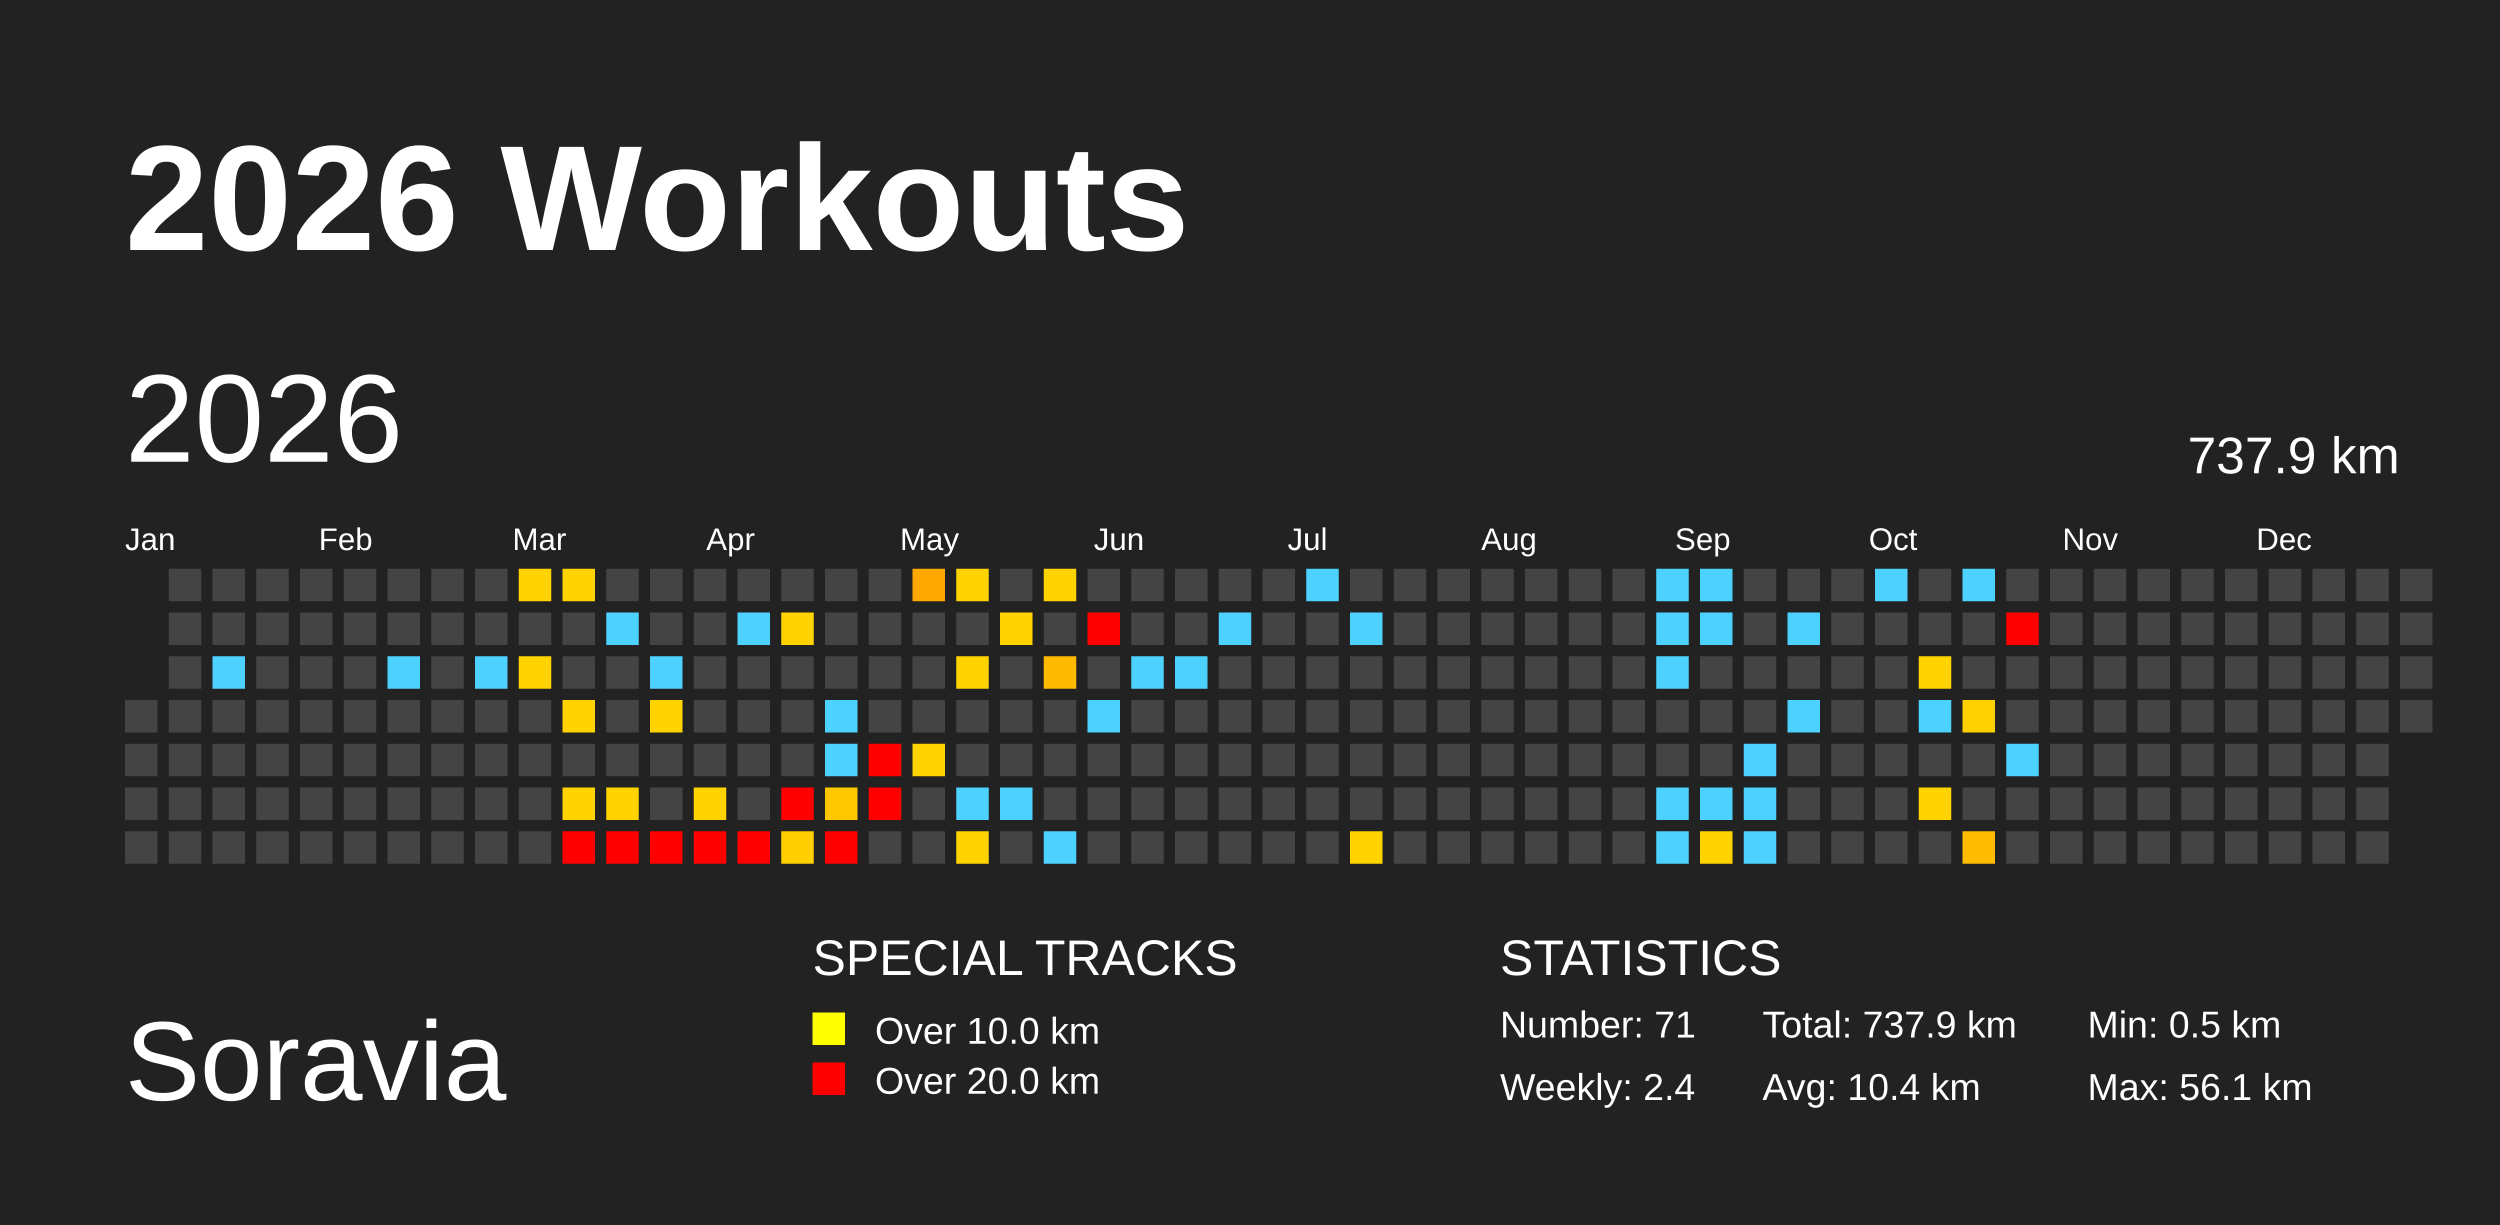
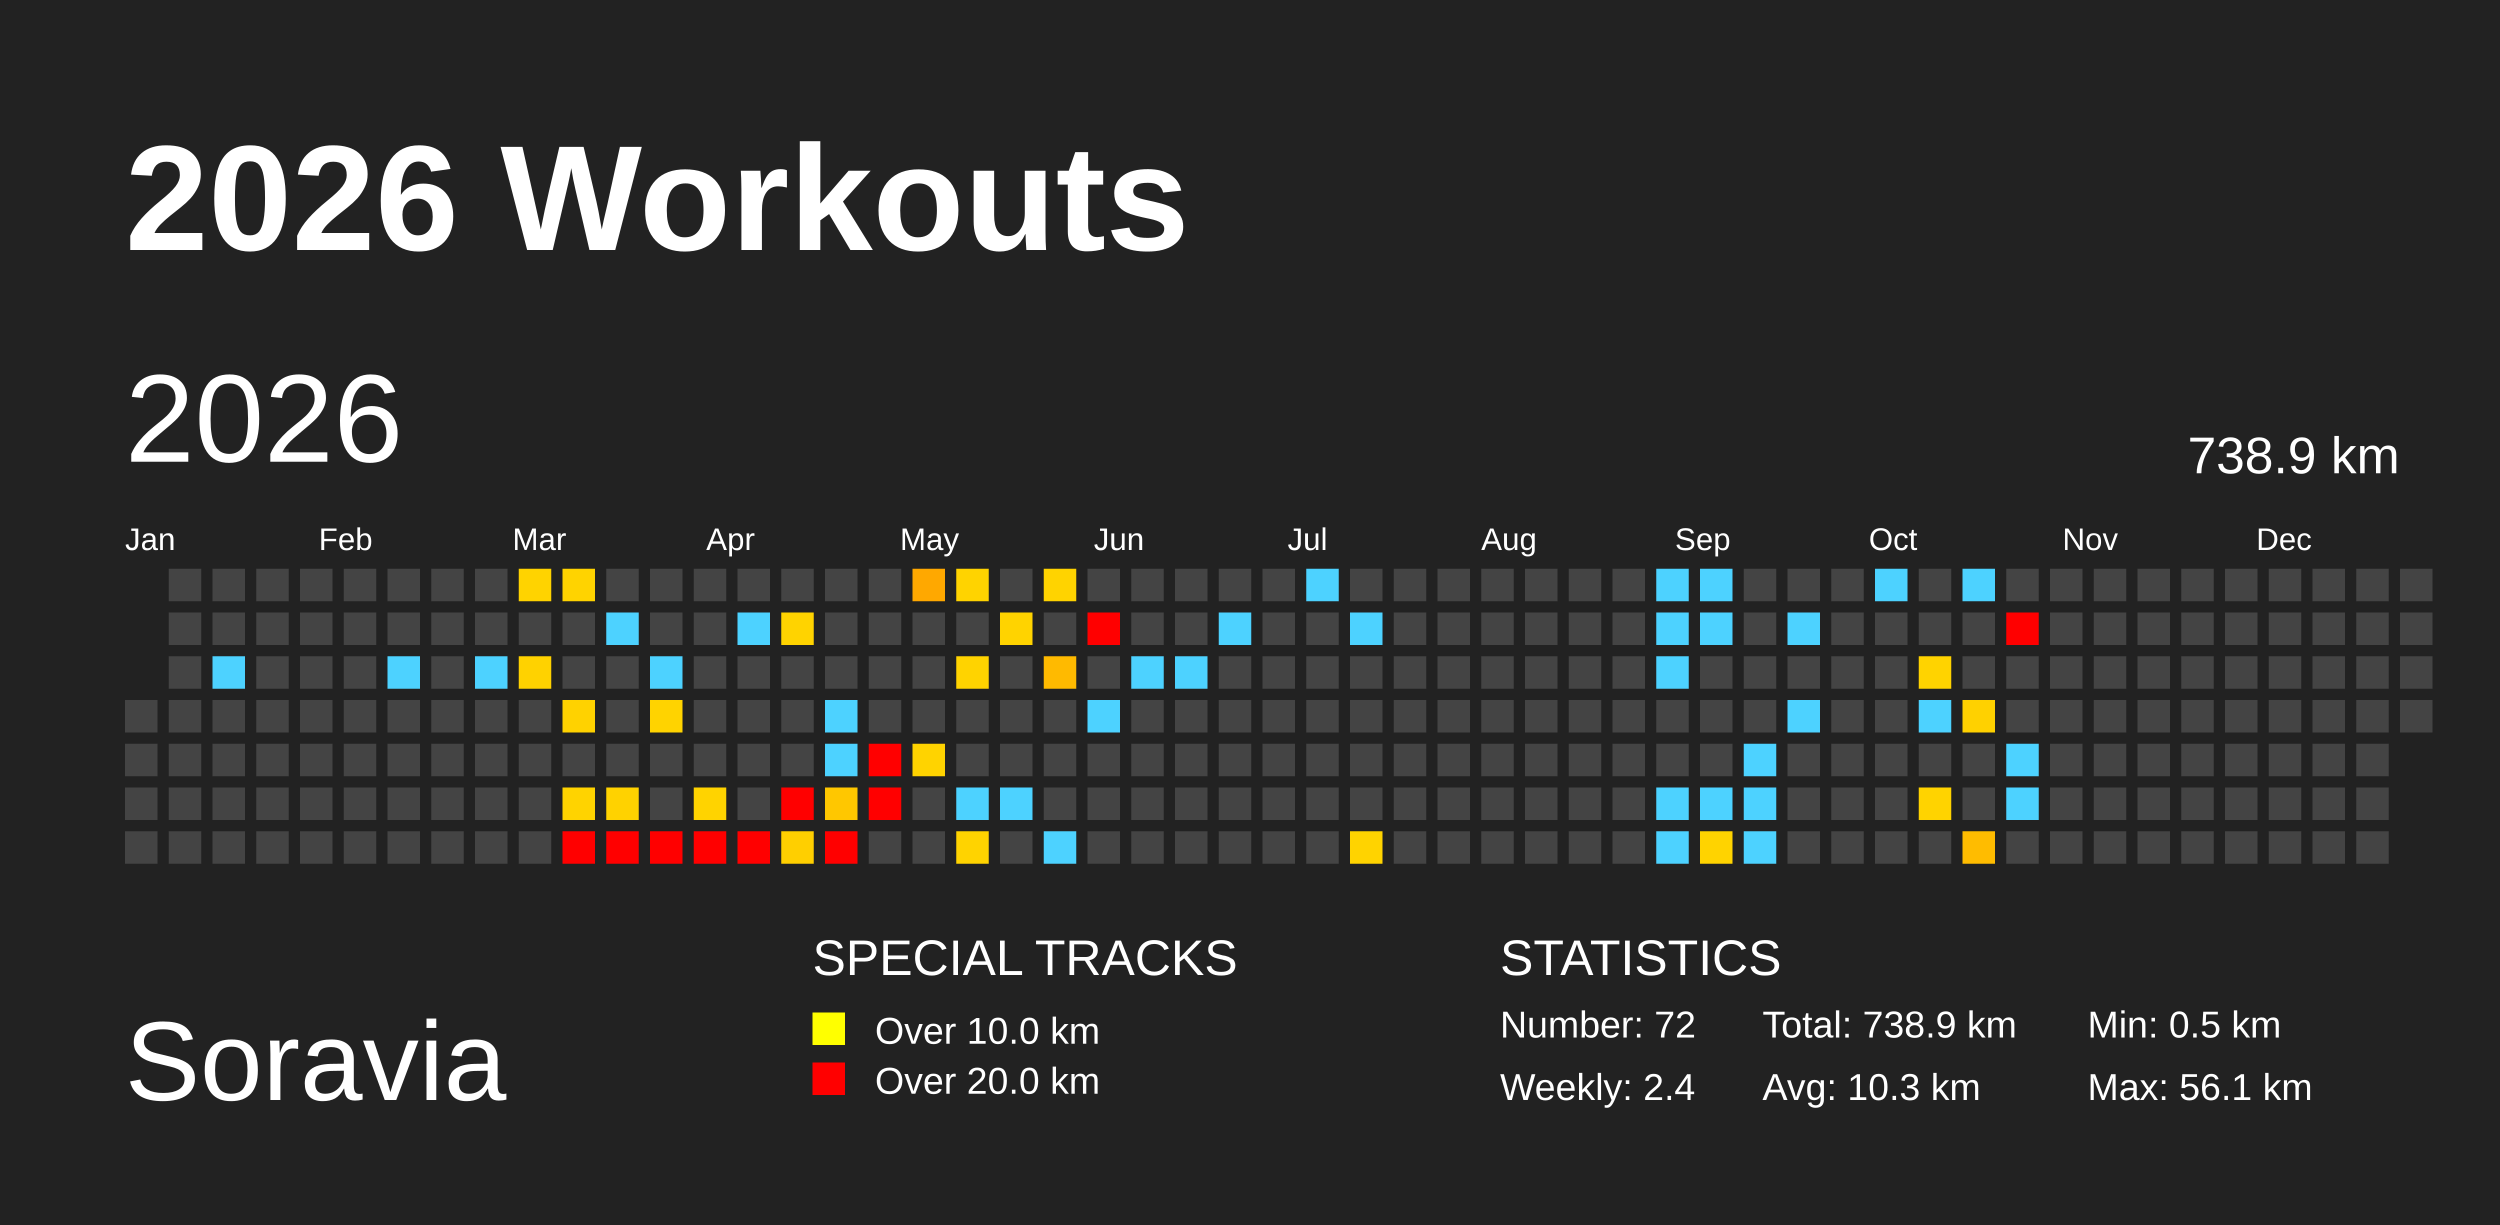
<svg xmlns="http://www.w3.org/2000/svg" baseProfile="full" height="98mm" version="1.1" viewBox="0,0,200,98" width="200mm">
  <defs />
  <rect fill="#222222" height="98" width="200" x="0" y="0" />
  <text fill="#FFFFFF" style="font-size:12px; font-family:Arial; font-weight:bold;" x="10" y="20">2026 Workouts</text>
  <text fill="#FFFFFF" style="font-size:9px; font-family:Arial" x="10" y="88">Soravia</text>
  <text fill="#FFFFFF" style="font-size:4px; font-family:Arial" x="65" y="78">SPECIAL TRACKS</text>
  <rect fill="yellow" height="2.6" width="2.6" x="65" y="81" />
  <text fill="#FFFFFF" style="font-size:3px; font-family:Arial" x="70" y="83.5">Over 10.0 km</text>
  <rect fill="red" height="2.6" width="2.6" x="65" y="85" />
  <text fill="#FFFFFF" style="font-size:3px; font-family:Arial" x="70" y="87.5">Over 20.0 km</text>
  <text fill="#FFFFFF" style="font-size:4px; font-family:Arial" x="120" y="78">STATISTICS</text>
-   <text fill="#FFFFFF" style="font-size:3px; font-family:Arial" x="120" y="83">Number: 71</text>
+   <text fill="#FFFFFF" style="font-size:3px; font-family:Arial" x="120" y="83">Number: 72</text>
  <text fill="#FFFFFF" style="font-size:3px; font-family:Arial" x="120" y="88">Weekly: 2.4</text>
-   <text fill="#FFFFFF" style="font-size:3px; font-family:Arial" x="141" y="83">Total: 737.9 km</text>
-   <text fill="#FFFFFF" style="font-size:3px; font-family:Arial" x="141" y="88">Avg: 10.4 km</text>
+   <text fill="#FFFFFF" style="font-size:3px; font-family:Arial" x="141" y="83">Total: 738.9 km</text>
+   <text fill="#FFFFFF" style="font-size:3px; font-family:Arial" x="141" y="88">Avg: 10.3 km</text>
  <text fill="#FFFFFF" style="font-size:3px; font-family:Arial" x="167" y="83">Min: 0.5 km</text>
  <text fill="#FFFFFF" style="font-size:3px; font-family:Arial" x="167" y="88">Max: 56.1 km</text>
  <text dominant-baseline="hanging" fill="#FFFFFF" style="font-size:10.0px; font-family:Arial;" x="10" y="30">2026</text>
-   <text dominant-baseline="hanging" fill="#FFFFFF" style="font-size:4.125px; font-family:Arial;" x="175" y="35">737.9 km</text>
+   <text dominant-baseline="hanging" fill="#FFFFFF" style="font-size:4.125px; font-family:Arial;" x="175" y="35">738.9 km</text>
  <text fill="#FFFFFF" style="font-size:2.5px; font-family:Arial" x="10.0" y="44">Jan</text>
  <text fill="#FFFFFF" style="font-size:2.5px; font-family:Arial" x="25.5" y="44">Feb</text>
  <text fill="#FFFFFF" style="font-size:2.5px; font-family:Arial" x="41.0" y="44">Mar</text>
  <text fill="#FFFFFF" style="font-size:2.5px; font-family:Arial" x="56.5" y="44">Apr</text>
  <text fill="#FFFFFF" style="font-size:2.5px; font-family:Arial" x="72.0" y="44">May</text>
  <text fill="#FFFFFF" style="font-size:2.5px; font-family:Arial" x="87.5" y="44">Jun</text>
  <text fill="#FFFFFF" style="font-size:2.5px; font-family:Arial" x="103.0" y="44">Jul</text>
  <text fill="#FFFFFF" style="font-size:2.5px; font-family:Arial" x="118.5" y="44">Aug</text>
  <text fill="#FFFFFF" style="font-size:2.5px; font-family:Arial" x="134.0" y="44">Sep</text>
  <text fill="#FFFFFF" style="font-size:2.5px; font-family:Arial" x="149.5" y="44">Oct</text>
  <text fill="#FFFFFF" style="font-size:2.5px; font-family:Arial" x="165.0" y="44">Nov</text>
  <text fill="#FFFFFF" style="font-size:2.5px; font-family:Arial" x="180.5" y="44">Dec</text>
  <rect fill="#444444" height="2.6" width="2.6" x="10.0" y="56.0" />
  <rect fill="#444444" height="2.6" width="2.6" x="10.0" y="59.5" />
  <rect fill="#444444" height="2.6" width="2.6" x="10.0" y="63.0" />
  <rect fill="#444444" height="2.6" width="2.6" x="10.0" y="66.5" />
  <rect fill="#444444" height="2.6" width="2.6" x="13.5" y="45.5" />
  <rect fill="#444444" height="2.6" width="2.6" x="13.5" y="49.0" />
  <rect fill="#444444" height="2.6" width="2.6" x="13.5" y="52.5" />
  <rect fill="#444444" height="2.6" width="2.6" x="13.5" y="56.0" />
  <rect fill="#444444" height="2.6" width="2.6" x="13.5" y="59.5" />
  <rect fill="#444444" height="2.6" width="2.6" x="13.5" y="63.0" />
  <rect fill="#444444" height="2.6" width="2.6" x="13.5" y="66.5" />
  <rect fill="#444444" height="2.6" width="2.6" x="17.0" y="45.5" />
  <rect fill="#444444" height="2.6" width="2.6" x="17.0" y="49.0" />
  <rect fill="#4dd2ff" height="2.6" width="2.6" x="17.0" y="52.5" />
  <rect fill="#444444" height="2.6" width="2.6" x="17.0" y="56.0" />
  <rect fill="#444444" height="2.6" width="2.6" x="17.0" y="59.5" />
  <rect fill="#444444" height="2.6" width="2.6" x="17.0" y="63.0" />
  <rect fill="#444444" height="2.6" width="2.6" x="17.0" y="66.5" />
  <rect fill="#444444" height="2.6" width="2.6" x="20.5" y="45.5" />
  <rect fill="#444444" height="2.6" width="2.6" x="20.5" y="49.0" />
  <rect fill="#444444" height="2.6" width="2.6" x="20.5" y="52.5" />
  <rect fill="#444444" height="2.6" width="2.6" x="20.5" y="56.0" />
  <rect fill="#444444" height="2.6" width="2.6" x="20.5" y="59.5" />
  <rect fill="#444444" height="2.6" width="2.6" x="20.5" y="63.0" />
  <rect fill="#444444" height="2.6" width="2.6" x="20.5" y="66.5" />
  <rect fill="#444444" height="2.6" width="2.6" x="24.0" y="45.5" />
  <rect fill="#444444" height="2.6" width="2.6" x="24.0" y="49.0" />
  <rect fill="#444444" height="2.6" width="2.6" x="24.0" y="52.5" />
  <rect fill="#444444" height="2.6" width="2.6" x="24.0" y="56.0" />
  <rect fill="#444444" height="2.6" width="2.6" x="24.0" y="59.5" />
  <rect fill="#444444" height="2.6" width="2.6" x="24.0" y="63.0" />
  <rect fill="#444444" height="2.6" width="2.6" x="24.0" y="66.5" />
  <rect fill="#444444" height="2.6" width="2.6" x="27.5" y="45.5" />
  <rect fill="#444444" height="2.6" width="2.6" x="27.5" y="49.0" />
  <rect fill="#444444" height="2.6" width="2.6" x="27.5" y="52.5" />
  <rect fill="#444444" height="2.6" width="2.6" x="27.5" y="56.0" />
  <rect fill="#444444" height="2.6" width="2.6" x="27.5" y="59.5" />
  <rect fill="#444444" height="2.6" width="2.6" x="27.5" y="63.0" />
  <rect fill="#444444" height="2.6" width="2.6" x="27.5" y="66.5" />
  <rect fill="#444444" height="2.6" width="2.6" x="31.0" y="45.5" />
  <rect fill="#444444" height="2.6" width="2.6" x="31.0" y="49.0" />
  <rect fill="#4dd2ff" height="2.6" width="2.6" x="31.0" y="52.5" />
  <rect fill="#444444" height="2.6" width="2.6" x="31.0" y="56.0" />
  <rect fill="#444444" height="2.6" width="2.6" x="31.0" y="59.5" />
  <rect fill="#444444" height="2.6" width="2.6" x="31.0" y="63.0" />
  <rect fill="#444444" height="2.6" width="2.6" x="31.0" y="66.5" />
  <rect fill="#444444" height="2.6" width="2.6" x="34.5" y="45.5" />
  <rect fill="#444444" height="2.6" width="2.6" x="34.5" y="49.0" />
  <rect fill="#444444" height="2.6" width="2.6" x="34.5" y="52.5" />
  <rect fill="#444444" height="2.6" width="2.6" x="34.5" y="56.0" />
  <rect fill="#444444" height="2.6" width="2.6" x="34.5" y="59.5" />
  <rect fill="#444444" height="2.6" width="2.6" x="34.5" y="63.0" />
  <rect fill="#444444" height="2.6" width="2.6" x="34.5" y="66.5" />
  <rect fill="#444444" height="2.6" width="2.6" x="38.0" y="45.5" />
  <rect fill="#444444" height="2.6" width="2.6" x="38.0" y="49.0" />
  <rect fill="#4dd2ff" height="2.6" width="2.6" x="38.0" y="52.5" />
  <rect fill="#444444" height="2.6" width="2.6" x="38.0" y="56.0" />
  <rect fill="#444444" height="2.6" width="2.6" x="38.0" y="59.5" />
  <rect fill="#444444" height="2.6" width="2.6" x="38.0" y="63.0" />
  <rect fill="#444444" height="2.6" width="2.6" x="38.0" y="66.5" />
  <rect fill="#ffd300" height="2.6" width="2.6" x="41.5" y="45.5" />
  <rect fill="#444444" height="2.6" width="2.6" x="41.5" y="49.0" />
  <rect fill="#ffd200" height="2.6" width="2.6" x="41.5" y="52.5" />
  <rect fill="#444444" height="2.6" width="2.6" x="41.5" y="56.0" />
  <rect fill="#444444" height="2.6" width="2.6" x="41.5" y="59.5" />
  <rect fill="#444444" height="2.6" width="2.6" x="41.5" y="63.0" />
  <rect fill="#444444" height="2.6" width="2.6" x="41.5" y="66.5" />
  <rect fill="#ffd300" height="2.6" width="2.6" x="45.0" y="45.5" />
  <rect fill="#444444" height="2.6" width="2.6" x="45.0" y="49.0" />
  <rect fill="#444444" height="2.6" width="2.6" x="45.0" y="52.5" />
  <rect fill="#ffd200" height="2.6" width="2.6" x="45.0" y="56.0" />
  <rect fill="#444444" height="2.6" width="2.6" x="45.0" y="59.5" />
  <rect fill="#ffd300" height="2.6" width="2.6" x="45.0" y="63.0" />
  <rect fill="red" height="2.6" width="2.6" x="45.0" y="66.5" />
  <rect fill="#444444" height="2.6" width="2.6" x="48.5" y="45.5" />
  <rect fill="#4dd2ff" height="2.6" width="2.6" x="48.5" y="49.0" />
  <rect fill="#444444" height="2.6" width="2.6" x="48.5" y="52.5" />
  <rect fill="#444444" height="2.6" width="2.6" x="48.5" y="56.0" />
  <rect fill="#444444" height="2.6" width="2.6" x="48.5" y="59.5" />
  <rect fill="#ffd200" height="2.6" width="2.6" x="48.5" y="63.0" />
  <rect fill="red" height="2.6" width="2.6" x="48.5" y="66.5" />
  <rect fill="#444444" height="2.6" width="2.6" x="52.0" y="45.5" />
  <rect fill="#444444" height="2.6" width="2.6" x="52.0" y="49.0" />
  <rect fill="#4dd2ff" height="2.6" width="2.6" x="52.0" y="52.5" />
  <rect fill="#ffd300" height="2.6" width="2.6" x="52.0" y="56.0" />
  <rect fill="#444444" height="2.6" width="2.6" x="52.0" y="59.5" />
  <rect fill="#444444" height="2.6" width="2.6" x="52.0" y="63.0" />
  <rect fill="red" height="2.6" width="2.6" x="52.0" y="66.5" />
  <rect fill="#444444" height="2.6" width="2.6" x="55.5" y="45.5" />
  <rect fill="#444444" height="2.6" width="2.6" x="55.5" y="49.0" />
  <rect fill="#444444" height="2.6" width="2.6" x="55.5" y="52.5" />
  <rect fill="#444444" height="2.6" width="2.6" x="55.5" y="56.0" />
  <rect fill="#444444" height="2.6" width="2.6" x="55.5" y="59.5" />
  <rect fill="#ffd300" height="2.6" width="2.6" x="55.5" y="63.0" />
  <rect fill="red" height="2.6" width="2.6" x="55.5" y="66.5" />
  <rect fill="#444444" height="2.6" width="2.6" x="59.0" y="45.5" />
  <rect fill="#4dd2ff" height="2.6" width="2.6" x="59.0" y="49.0" />
  <rect fill="#444444" height="2.6" width="2.6" x="59.0" y="52.5" />
  <rect fill="#444444" height="2.6" width="2.6" x="59.0" y="56.0" />
  <rect fill="#444444" height="2.6" width="2.6" x="59.0" y="59.5" />
  <rect fill="#444444" height="2.6" width="2.6" x="59.0" y="63.0" />
  <rect fill="red" height="2.6" width="2.6" x="59.0" y="66.5" />
  <rect fill="#444444" height="2.6" width="2.6" x="62.5" y="45.5" />
  <rect fill="#ffd300" height="2.6" width="2.6" x="62.5" y="49.0" />
  <rect fill="#444444" height="2.6" width="2.6" x="62.5" y="52.5" />
  <rect fill="#444444" height="2.6" width="2.6" x="62.5" y="56.0" />
  <rect fill="#444444" height="2.6" width="2.6" x="62.5" y="59.5" />
  <rect fill="red" height="2.6" width="2.6" x="62.5" y="63.0" />
  <rect fill="#ffcf00" height="2.6" width="2.6" x="62.5" y="66.5" />
  <rect fill="#444444" height="2.6" width="2.6" x="66.0" y="45.5" />
  <rect fill="#444444" height="2.6" width="2.6" x="66.0" y="49.0" />
  <rect fill="#444444" height="2.6" width="2.6" x="66.0" y="52.5" />
  <rect fill="#4dd2ff" height="2.6" width="2.6" x="66.0" y="56.0" />
  <rect fill="#4dd2ff" height="2.6" width="2.6" x="66.0" y="59.5" />
  <rect fill="#ffc700" height="2.6" width="2.6" x="66.0" y="63.0" />
  <rect fill="red" height="2.6" width="2.6" x="66.0" y="66.5" />
  <rect fill="#444444" height="2.6" width="2.6" x="69.5" y="45.5" />
  <rect fill="#444444" height="2.6" width="2.6" x="69.5" y="49.0" />
  <rect fill="#444444" height="2.6" width="2.6" x="69.5" y="52.5" />
  <rect fill="#444444" height="2.6" width="2.6" x="69.5" y="56.0" />
  <rect fill="red" height="2.6" width="2.6" x="69.5" y="59.5" />
  <rect fill="red" height="2.6" width="2.6" x="69.5" y="63.0" />
  <rect fill="#444444" height="2.6" width="2.6" x="69.5" y="66.5" />
  <rect fill="#ffa800" height="2.6" width="2.6" x="73.0" y="45.5" />
  <rect fill="#444444" height="2.6" width="2.6" x="73.0" y="49.0" />
  <rect fill="#444444" height="2.6" width="2.6" x="73.0" y="52.5" />
  <rect fill="#444444" height="2.6" width="2.6" x="73.0" y="56.0" />
  <rect fill="#ffd300" height="2.6" width="2.6" x="73.0" y="59.5" />
  <rect fill="#444444" height="2.6" width="2.6" x="73.0" y="63.0" />
  <rect fill="#444444" height="2.6" width="2.6" x="73.0" y="66.5" />
  <rect fill="#ffd300" height="2.6" width="2.6" x="76.5" y="45.5" />
  <rect fill="#444444" height="2.6" width="2.6" x="76.5" y="49.0" />
  <rect fill="#ffd300" height="2.6" width="2.6" x="76.5" y="52.5" />
  <rect fill="#444444" height="2.6" width="2.6" x="76.5" y="56.0" />
  <rect fill="#444444" height="2.6" width="2.6" x="76.5" y="59.5" />
  <rect fill="#4dd2ff" height="2.6" width="2.6" x="76.5" y="63.0" />
  <rect fill="#ffd300" height="2.6" width="2.6" x="76.5" y="66.5" />
  <rect fill="#444444" height="2.6" width="2.6" x="80.0" y="45.5" />
  <rect fill="#ffd300" height="2.6" width="2.6" x="80.0" y="49.0" />
  <rect fill="#444444" height="2.6" width="2.6" x="80.0" y="52.5" />
  <rect fill="#444444" height="2.6" width="2.6" x="80.0" y="56.0" />
  <rect fill="#444444" height="2.6" width="2.6" x="80.0" y="59.5" />
  <rect fill="#4dd2ff" height="2.6" width="2.6" x="80.0" y="63.0" />
  <rect fill="#444444" height="2.6" width="2.6" x="80.0" y="66.5" />
  <rect fill="#ffd300" height="2.6" width="2.6" x="83.5" y="45.5" />
  <rect fill="#444444" height="2.6" width="2.6" x="83.5" y="49.0" />
  <rect fill="#ffba00" height="2.6" width="2.6" x="83.5" y="52.5" />
  <rect fill="#444444" height="2.6" width="2.6" x="83.5" y="56.0" />
  <rect fill="#444444" height="2.6" width="2.6" x="83.5" y="59.5" />
  <rect fill="#444444" height="2.6" width="2.6" x="83.5" y="63.0" />
  <rect fill="#4dd2ff" height="2.6" width="2.6" x="83.5" y="66.5" />
  <rect fill="#444444" height="2.6" width="2.6" x="87.0" y="45.5" />
  <rect fill="red" height="2.6" width="2.6" x="87.0" y="49.0" />
  <rect fill="#444444" height="2.6" width="2.6" x="87.0" y="52.5" />
  <rect fill="#4dd2ff" height="2.6" width="2.6" x="87.0" y="56.0" />
  <rect fill="#444444" height="2.6" width="2.6" x="87.0" y="59.5" />
  <rect fill="#444444" height="2.6" width="2.6" x="87.0" y="63.0" />
  <rect fill="#444444" height="2.6" width="2.6" x="87.0" y="66.5" />
  <rect fill="#444444" height="2.6" width="2.6" x="90.5" y="45.5" />
  <rect fill="#444444" height="2.6" width="2.6" x="90.5" y="49.0" />
  <rect fill="#4dd2ff" height="2.6" width="2.6" x="90.5" y="52.5" />
  <rect fill="#444444" height="2.6" width="2.6" x="90.5" y="56.0" />
  <rect fill="#444444" height="2.6" width="2.6" x="90.5" y="59.5" />
  <rect fill="#444444" height="2.6" width="2.6" x="90.5" y="63.0" />
  <rect fill="#444444" height="2.6" width="2.6" x="90.5" y="66.5" />
  <rect fill="#444444" height="2.6" width="2.6" x="94.0" y="45.5" />
  <rect fill="#444444" height="2.6" width="2.6" x="94.0" y="49.0" />
  <rect fill="#4dd2ff" height="2.6" width="2.6" x="94.0" y="52.5" />
  <rect fill="#444444" height="2.6" width="2.6" x="94.0" y="56.0" />
  <rect fill="#444444" height="2.6" width="2.6" x="94.0" y="59.5" />
  <rect fill="#444444" height="2.6" width="2.6" x="94.0" y="63.0" />
  <rect fill="#444444" height="2.6" width="2.6" x="94.0" y="66.5" />
  <rect fill="#444444" height="2.6" width="2.6" x="97.5" y="45.5" />
  <rect fill="#4dd2ff" height="2.6" width="2.6" x="97.5" y="49.0" />
  <rect fill="#444444" height="2.6" width="2.6" x="97.5" y="52.5" />
  <rect fill="#444444" height="2.6" width="2.6" x="97.5" y="56.0" />
  <rect fill="#444444" height="2.6" width="2.6" x="97.5" y="59.5" />
  <rect fill="#444444" height="2.6" width="2.6" x="97.5" y="63.0" />
  <rect fill="#444444" height="2.6" width="2.6" x="97.5" y="66.5" />
  <rect fill="#444444" height="2.6" width="2.6" x="101.0" y="45.5" />
  <rect fill="#444444" height="2.6" width="2.6" x="101.0" y="49.0" />
  <rect fill="#444444" height="2.6" width="2.6" x="101.0" y="52.5" />
  <rect fill="#444444" height="2.6" width="2.6" x="101.0" y="56.0" />
  <rect fill="#444444" height="2.6" width="2.6" x="101.0" y="59.5" />
  <rect fill="#444444" height="2.6" width="2.6" x="101.0" y="63.0" />
  <rect fill="#444444" height="2.6" width="2.6" x="101.0" y="66.5" />
  <rect fill="#4dd2ff" height="2.6" width="2.6" x="104.5" y="45.5" />
  <rect fill="#444444" height="2.6" width="2.6" x="104.5" y="49.0" />
  <rect fill="#444444" height="2.6" width="2.6" x="104.5" y="52.5" />
  <rect fill="#444444" height="2.6" width="2.6" x="104.5" y="56.0" />
  <rect fill="#444444" height="2.6" width="2.6" x="104.5" y="59.5" />
  <rect fill="#444444" height="2.6" width="2.6" x="104.5" y="63.0" />
  <rect fill="#444444" height="2.6" width="2.6" x="104.5" y="66.5" />
  <rect fill="#444444" height="2.6" width="2.6" x="108.0" y="45.5" />
  <rect fill="#4dd2ff" height="2.6" width="2.6" x="108.0" y="49.0" />
  <rect fill="#444444" height="2.6" width="2.6" x="108.0" y="52.5" />
  <rect fill="#444444" height="2.6" width="2.6" x="108.0" y="56.0" />
  <rect fill="#444444" height="2.6" width="2.6" x="108.0" y="59.5" />
  <rect fill="#444444" height="2.6" width="2.6" x="108.0" y="63.0" />
  <rect fill="#ffd300" height="2.6" width="2.6" x="108.0" y="66.5" />
  <rect fill="#444444" height="2.6" width="2.6" x="111.5" y="45.5" />
  <rect fill="#444444" height="2.6" width="2.6" x="111.5" y="49.0" />
  <rect fill="#444444" height="2.6" width="2.6" x="111.5" y="52.5" />
  <rect fill="#444444" height="2.6" width="2.6" x="111.5" y="56.0" />
  <rect fill="#444444" height="2.6" width="2.6" x="111.5" y="59.5" />
  <rect fill="#444444" height="2.6" width="2.6" x="111.5" y="63.0" />
  <rect fill="#444444" height="2.6" width="2.6" x="111.5" y="66.5" />
  <rect fill="#444444" height="2.6" width="2.6" x="115.0" y="45.5" />
  <rect fill="#444444" height="2.6" width="2.6" x="115.0" y="49.0" />
  <rect fill="#444444" height="2.6" width="2.6" x="115.0" y="52.5" />
  <rect fill="#444444" height="2.6" width="2.6" x="115.0" y="56.0" />
  <rect fill="#444444" height="2.6" width="2.6" x="115.0" y="59.5" />
  <rect fill="#444444" height="2.6" width="2.6" x="115.0" y="63.0" />
  <rect fill="#444444" height="2.6" width="2.6" x="115.0" y="66.5" />
  <rect fill="#444444" height="2.6" width="2.6" x="118.5" y="45.5" />
  <rect fill="#444444" height="2.6" width="2.6" x="118.5" y="49.0" />
  <rect fill="#444444" height="2.6" width="2.6" x="118.5" y="52.5" />
  <rect fill="#444444" height="2.6" width="2.6" x="118.5" y="56.0" />
  <rect fill="#444444" height="2.6" width="2.6" x="118.5" y="59.5" />
  <rect fill="#444444" height="2.6" width="2.6" x="118.5" y="63.0" />
  <rect fill="#444444" height="2.6" width="2.6" x="118.5" y="66.5" />
  <rect fill="#444444" height="2.6" width="2.6" x="122.0" y="45.5" />
  <rect fill="#444444" height="2.6" width="2.6" x="122.0" y="49.0" />
  <rect fill="#444444" height="2.6" width="2.6" x="122.0" y="52.5" />
  <rect fill="#444444" height="2.6" width="2.6" x="122.0" y="56.0" />
  <rect fill="#444444" height="2.6" width="2.6" x="122.0" y="59.5" />
  <rect fill="#444444" height="2.6" width="2.6" x="122.0" y="63.0" />
  <rect fill="#444444" height="2.6" width="2.6" x="122.0" y="66.5" />
  <rect fill="#444444" height="2.6" width="2.6" x="125.5" y="45.5" />
  <rect fill="#444444" height="2.6" width="2.6" x="125.5" y="49.0" />
  <rect fill="#444444" height="2.6" width="2.6" x="125.5" y="52.5" />
  <rect fill="#444444" height="2.6" width="2.6" x="125.5" y="56.0" />
  <rect fill="#444444" height="2.6" width="2.6" x="125.5" y="59.5" />
  <rect fill="#444444" height="2.6" width="2.6" x="125.5" y="63.0" />
  <rect fill="#444444" height="2.6" width="2.6" x="125.5" y="66.5" />
  <rect fill="#444444" height="2.6" width="2.6" x="129.0" y="45.5" />
  <rect fill="#444444" height="2.6" width="2.6" x="129.0" y="49.0" />
  <rect fill="#444444" height="2.6" width="2.6" x="129.0" y="52.5" />
  <rect fill="#444444" height="2.6" width="2.6" x="129.0" y="56.0" />
  <rect fill="#444444" height="2.6" width="2.6" x="129.0" y="59.5" />
  <rect fill="#444444" height="2.6" width="2.6" x="129.0" y="63.0" />
  <rect fill="#444444" height="2.6" width="2.6" x="129.0" y="66.5" />
  <rect fill="#4dd2ff" height="2.6" width="2.6" x="132.5" y="45.5" />
  <rect fill="#4dd2ff" height="2.6" width="2.6" x="132.5" y="49.0" />
  <rect fill="#4dd2ff" height="2.6" width="2.6" x="132.5" y="52.5" />
  <rect fill="#444444" height="2.6" width="2.6" x="132.5" y="56.0" />
  <rect fill="#444444" height="2.6" width="2.6" x="132.5" y="59.5" />
  <rect fill="#4dd2ff" height="2.6" width="2.6" x="132.5" y="63.0" />
  <rect fill="#4dd2ff" height="2.6" width="2.6" x="132.5" y="66.5" />
  <rect fill="#4dd2ff" height="2.6" width="2.6" x="136.0" y="45.5" />
  <rect fill="#4dd2ff" height="2.6" width="2.6" x="136.0" y="49.0" />
  <rect fill="#444444" height="2.6" width="2.6" x="136.0" y="52.5" />
  <rect fill="#444444" height="2.6" width="2.6" x="136.0" y="56.0" />
  <rect fill="#444444" height="2.6" width="2.6" x="136.0" y="59.5" />
  <rect fill="#4dd2ff" height="2.6" width="2.6" x="136.0" y="63.0" />
  <rect fill="#ffd300" height="2.6" width="2.6" x="136.0" y="66.5" />
  <rect fill="#444444" height="2.6" width="2.6" x="139.5" y="45.5" />
  <rect fill="#444444" height="2.6" width="2.6" x="139.5" y="49.0" />
  <rect fill="#444444" height="2.6" width="2.6" x="139.5" y="52.5" />
  <rect fill="#444444" height="2.6" width="2.6" x="139.5" y="56.0" />
  <rect fill="#4dd2ff" height="2.6" width="2.6" x="139.5" y="59.5" />
  <rect fill="#4dd2ff" height="2.6" width="2.6" x="139.5" y="63.0" />
  <rect fill="#4dd2ff" height="2.6" width="2.6" x="139.5" y="66.5" />
  <rect fill="#444444" height="2.6" width="2.6" x="143.0" y="45.5" />
  <rect fill="#4dd2ff" height="2.6" width="2.6" x="143.0" y="49.0" />
  <rect fill="#444444" height="2.6" width="2.6" x="143.0" y="52.5" />
  <rect fill="#4dd2ff" height="2.6" width="2.6" x="143.0" y="56.0" />
  <rect fill="#444444" height="2.6" width="2.6" x="143.0" y="59.5" />
  <rect fill="#444444" height="2.6" width="2.6" x="143.0" y="63.0" />
  <rect fill="#444444" height="2.6" width="2.6" x="143.0" y="66.5" />
  <rect fill="#444444" height="2.6" width="2.6" x="146.5" y="45.5" />
  <rect fill="#444444" height="2.6" width="2.6" x="146.5" y="49.0" />
  <rect fill="#444444" height="2.6" width="2.6" x="146.5" y="52.5" />
  <rect fill="#444444" height="2.6" width="2.6" x="146.5" y="56.0" />
  <rect fill="#444444" height="2.6" width="2.6" x="146.5" y="59.5" />
  <rect fill="#444444" height="2.6" width="2.6" x="146.5" y="63.0" />
  <rect fill="#444444" height="2.6" width="2.6" x="146.5" y="66.5" />
  <rect fill="#4dd2ff" height="2.6" width="2.6" x="150.0" y="45.5" />
  <rect fill="#444444" height="2.6" width="2.6" x="150.0" y="49.0" />
  <rect fill="#444444" height="2.6" width="2.6" x="150.0" y="52.5" />
  <rect fill="#444444" height="2.6" width="2.6" x="150.0" y="56.0" />
  <rect fill="#444444" height="2.6" width="2.6" x="150.0" y="59.5" />
  <rect fill="#444444" height="2.6" width="2.6" x="150.0" y="63.0" />
  <rect fill="#444444" height="2.6" width="2.6" x="150.0" y="66.5" />
  <rect fill="#444444" height="2.6" width="2.6" x="153.5" y="45.5" />
  <rect fill="#444444" height="2.6" width="2.6" x="153.5" y="49.0" />
  <rect fill="#ffd300" height="2.6" width="2.6" x="153.5" y="52.5" />
  <rect fill="#4dd2ff" height="2.6" width="2.6" x="153.5" y="56.0" />
  <rect fill="#444444" height="2.6" width="2.6" x="153.5" y="59.5" />
  <rect fill="#ffd300" height="2.6" width="2.6" x="153.5" y="63.0" />
  <rect fill="#444444" height="2.6" width="2.6" x="153.5" y="66.5" />
  <rect fill="#4dd2ff" height="2.6" width="2.6" x="157.0" y="45.5" />
  <rect fill="#444444" height="2.6" width="2.6" x="157.0" y="49.0" />
  <rect fill="#444444" height="2.6" width="2.6" x="157.0" y="52.5" />
  <rect fill="#ffd100" height="2.6" width="2.6" x="157.0" y="56.0" />
  <rect fill="#444444" height="2.6" width="2.6" x="157.0" y="59.5" />
  <rect fill="#444444" height="2.6" width="2.6" x="157.0" y="63.0" />
  <rect fill="#ffbc00" height="2.6" width="2.6" x="157.0" y="66.5" />
  <rect fill="#444444" height="2.6" width="2.6" x="160.5" y="45.5" />
  <rect fill="red" height="2.6" width="2.6" x="160.5" y="49.0" />
  <rect fill="#444444" height="2.6" width="2.6" x="160.5" y="52.5" />
  <rect fill="#444444" height="2.6" width="2.6" x="160.5" y="56.0" />
  <rect fill="#4dd2ff" height="2.6" width="2.6" x="160.5" y="59.5" />
-   <rect fill="#444444" height="2.6" width="2.6" x="160.5" y="63.0" />
+   <rect fill="#4dd2ff" height="2.6" width="2.6" x="160.5" y="63.0" />
  <rect fill="#444444" height="2.6" width="2.6" x="160.5" y="66.5" />
  <rect fill="#444444" height="2.6" width="2.6" x="164.0" y="45.5" />
  <rect fill="#444444" height="2.6" width="2.6" x="164.0" y="49.0" />
  <rect fill="#444444" height="2.6" width="2.6" x="164.0" y="52.5" />
  <rect fill="#444444" height="2.6" width="2.6" x="164.0" y="56.0" />
  <rect fill="#444444" height="2.6" width="2.6" x="164.0" y="59.5" />
  <rect fill="#444444" height="2.6" width="2.6" x="164.0" y="63.0" />
  <rect fill="#444444" height="2.6" width="2.6" x="164.0" y="66.5" />
  <rect fill="#444444" height="2.6" width="2.6" x="167.5" y="45.5" />
  <rect fill="#444444" height="2.6" width="2.6" x="167.5" y="49.0" />
  <rect fill="#444444" height="2.6" width="2.6" x="167.5" y="52.5" />
  <rect fill="#444444" height="2.6" width="2.6" x="167.5" y="56.0" />
  <rect fill="#444444" height="2.6" width="2.6" x="167.5" y="59.5" />
  <rect fill="#444444" height="2.6" width="2.6" x="167.5" y="63.0" />
  <rect fill="#444444" height="2.6" width="2.6" x="167.5" y="66.5" />
  <rect fill="#444444" height="2.6" width="2.6" x="171.0" y="45.5" />
  <rect fill="#444444" height="2.6" width="2.6" x="171.0" y="49.0" />
  <rect fill="#444444" height="2.6" width="2.6" x="171.0" y="52.5" />
  <rect fill="#444444" height="2.6" width="2.6" x="171.0" y="56.0" />
  <rect fill="#444444" height="2.6" width="2.6" x="171.0" y="59.5" />
  <rect fill="#444444" height="2.6" width="2.6" x="171.0" y="63.0" />
  <rect fill="#444444" height="2.6" width="2.6" x="171.0" y="66.5" />
  <rect fill="#444444" height="2.6" width="2.6" x="174.5" y="45.5" />
  <rect fill="#444444" height="2.6" width="2.6" x="174.5" y="49.0" />
  <rect fill="#444444" height="2.6" width="2.6" x="174.5" y="52.5" />
  <rect fill="#444444" height="2.6" width="2.6" x="174.5" y="56.0" />
  <rect fill="#444444" height="2.6" width="2.6" x="174.5" y="59.5" />
  <rect fill="#444444" height="2.6" width="2.6" x="174.5" y="63.0" />
  <rect fill="#444444" height="2.6" width="2.6" x="174.5" y="66.5" />
  <rect fill="#444444" height="2.6" width="2.6" x="178.0" y="45.5" />
  <rect fill="#444444" height="2.6" width="2.6" x="178.0" y="49.0" />
  <rect fill="#444444" height="2.6" width="2.6" x="178.0" y="52.5" />
  <rect fill="#444444" height="2.6" width="2.6" x="178.0" y="56.0" />
  <rect fill="#444444" height="2.6" width="2.6" x="178.0" y="59.5" />
  <rect fill="#444444" height="2.6" width="2.6" x="178.0" y="63.0" />
  <rect fill="#444444" height="2.6" width="2.6" x="178.0" y="66.5" />
  <rect fill="#444444" height="2.6" width="2.6" x="181.5" y="45.5" />
  <rect fill="#444444" height="2.6" width="2.6" x="181.5" y="49.0" />
  <rect fill="#444444" height="2.6" width="2.6" x="181.5" y="52.5" />
  <rect fill="#444444" height="2.6" width="2.6" x="181.5" y="56.0" />
  <rect fill="#444444" height="2.6" width="2.6" x="181.5" y="59.5" />
  <rect fill="#444444" height="2.6" width="2.6" x="181.5" y="63.0" />
  <rect fill="#444444" height="2.6" width="2.6" x="181.5" y="66.5" />
  <rect fill="#444444" height="2.6" width="2.6" x="185.0" y="45.5" />
  <rect fill="#444444" height="2.6" width="2.6" x="185.0" y="49.0" />
  <rect fill="#444444" height="2.6" width="2.6" x="185.0" y="52.5" />
  <rect fill="#444444" height="2.6" width="2.6" x="185.0" y="56.0" />
  <rect fill="#444444" height="2.6" width="2.6" x="185.0" y="59.5" />
  <rect fill="#444444" height="2.6" width="2.6" x="185.0" y="63.0" />
  <rect fill="#444444" height="2.6" width="2.6" x="185.0" y="66.5" />
  <rect fill="#444444" height="2.6" width="2.6" x="188.5" y="45.5" />
  <rect fill="#444444" height="2.6" width="2.6" x="188.5" y="49.0" />
  <rect fill="#444444" height="2.6" width="2.6" x="188.5" y="52.5" />
  <rect fill="#444444" height="2.6" width="2.6" x="188.5" y="56.0" />
  <rect fill="#444444" height="2.6" width="2.6" x="188.5" y="59.5" />
  <rect fill="#444444" height="2.6" width="2.6" x="188.5" y="63.0" />
  <rect fill="#444444" height="2.6" width="2.6" x="188.5" y="66.5" />
  <rect fill="#444444" height="2.6" width="2.6" x="192.0" y="45.5" />
  <rect fill="#444444" height="2.6" width="2.6" x="192.0" y="49.0" />
  <rect fill="#444444" height="2.6" width="2.6" x="192.0" y="52.5" />
  <rect fill="#444444" height="2.6" width="2.6" x="192.0" y="56.0" />
</svg>
